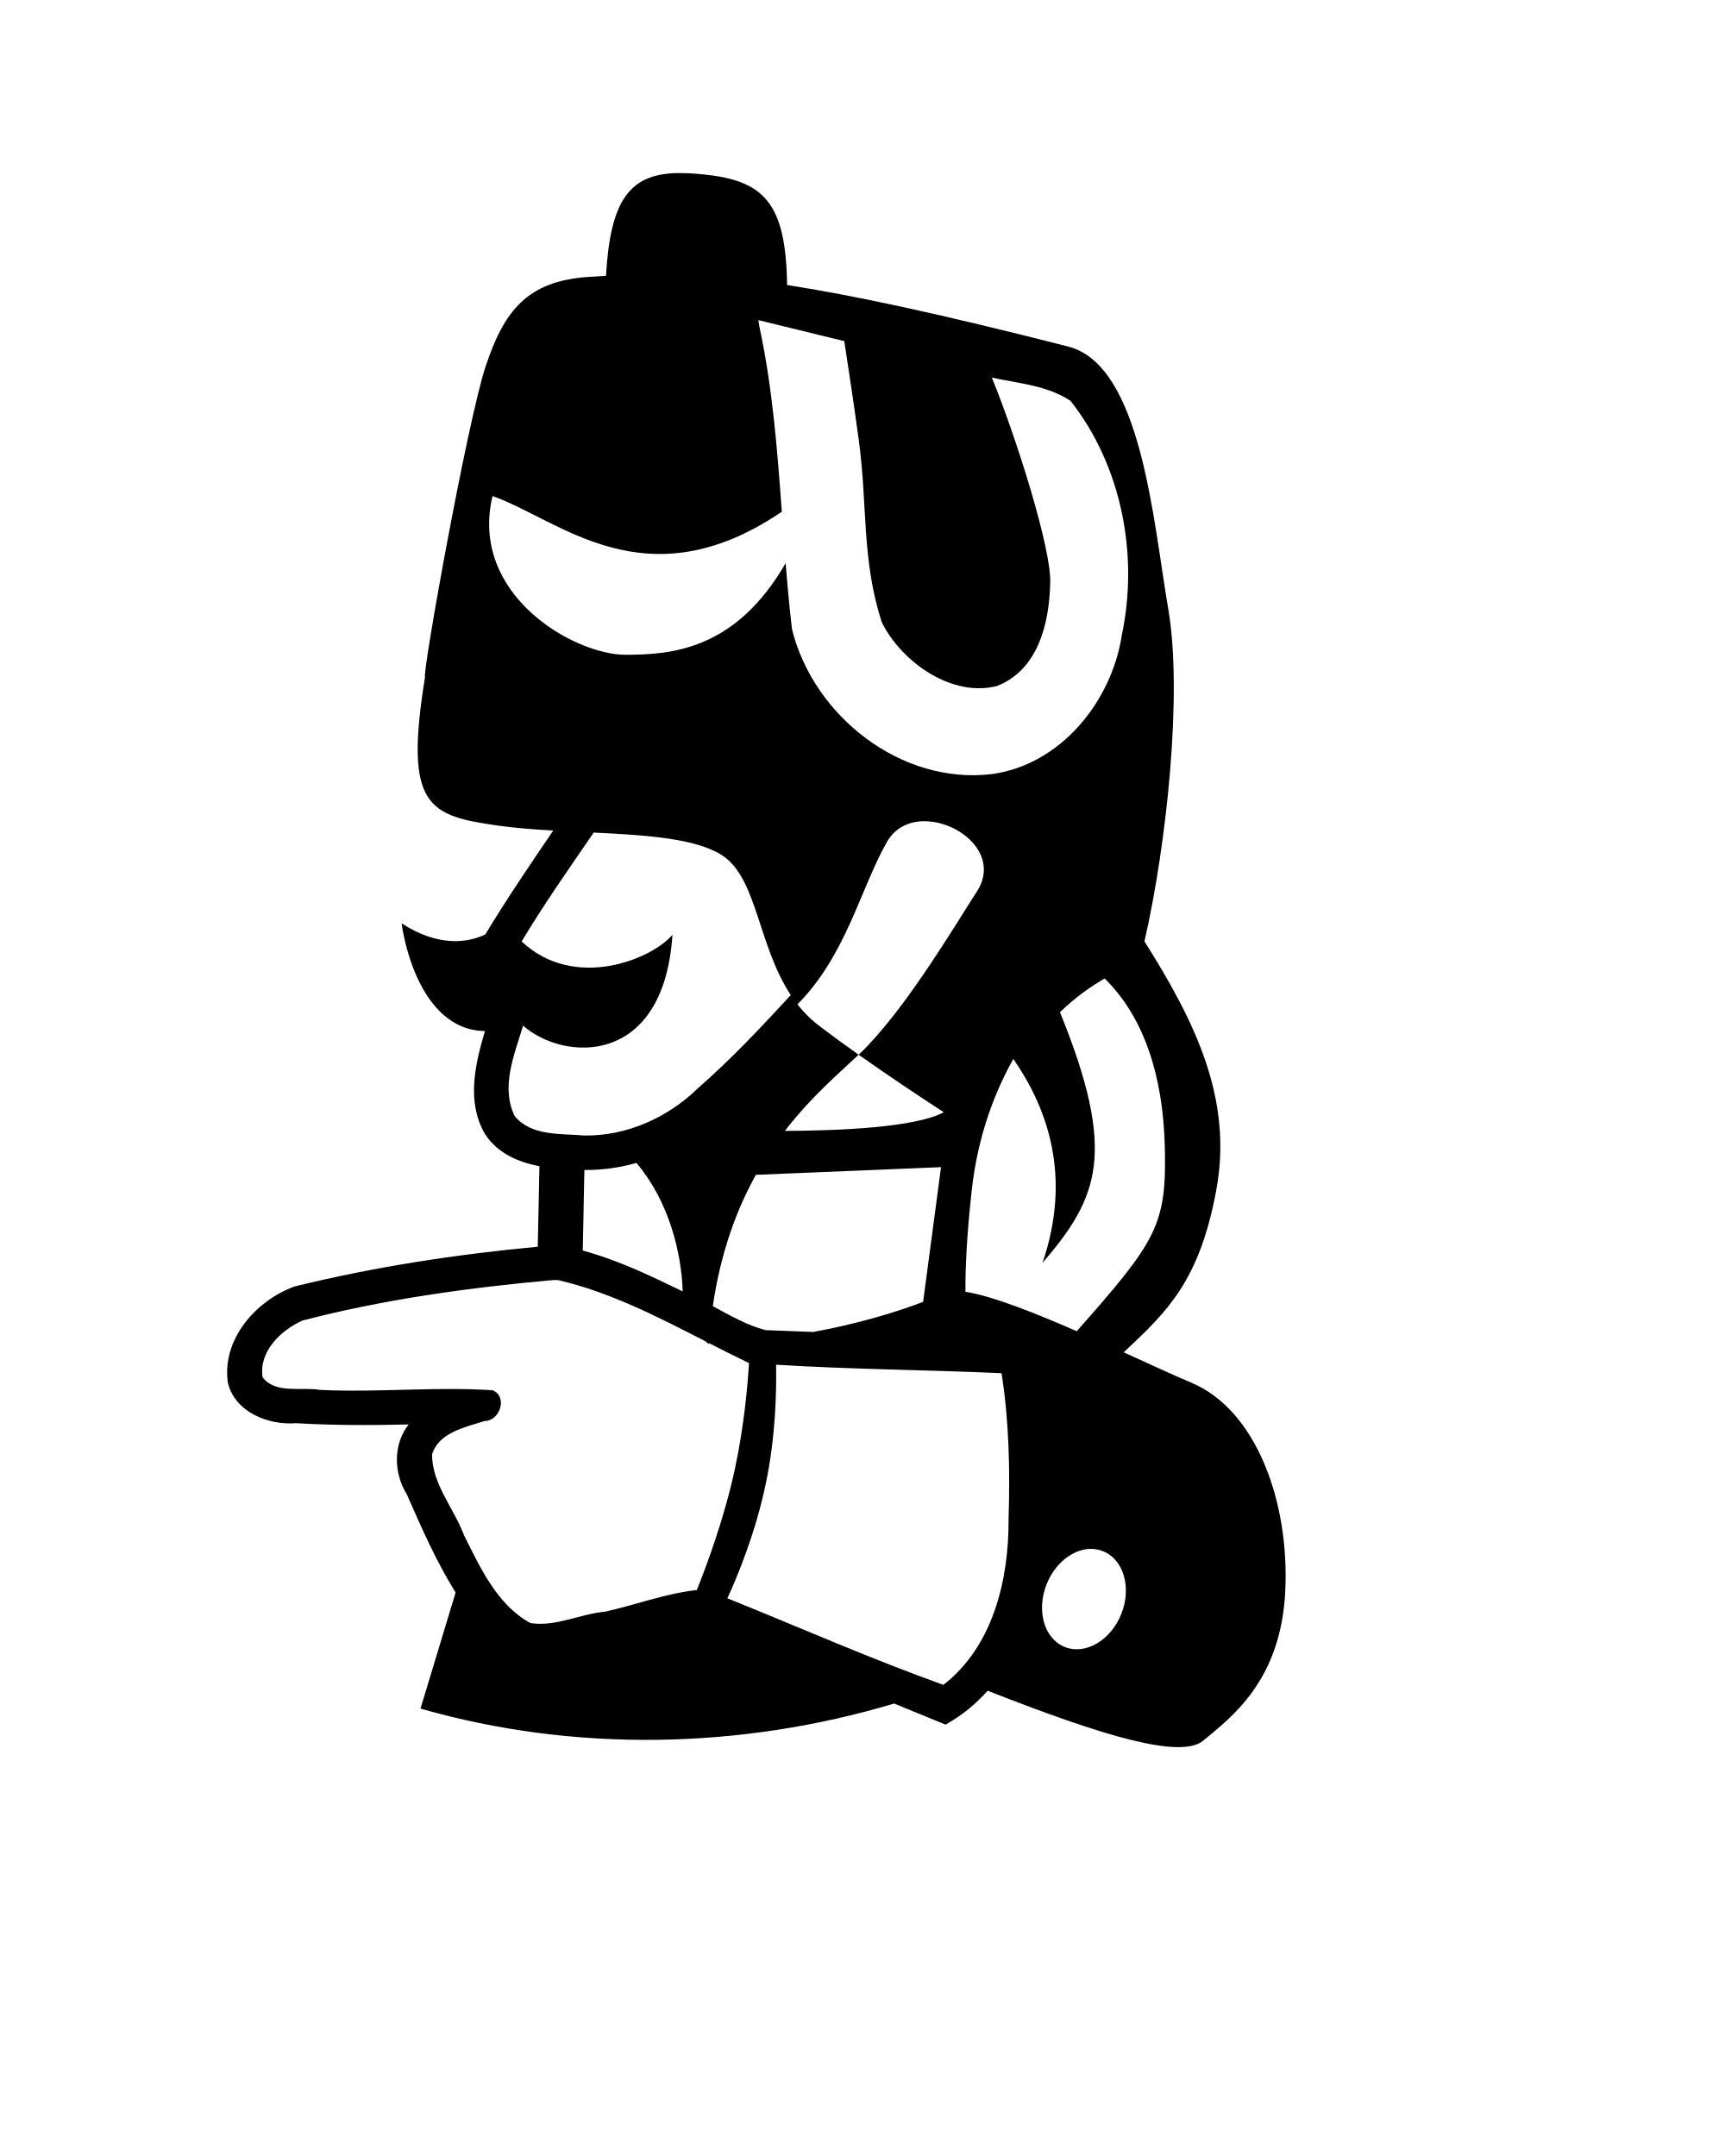
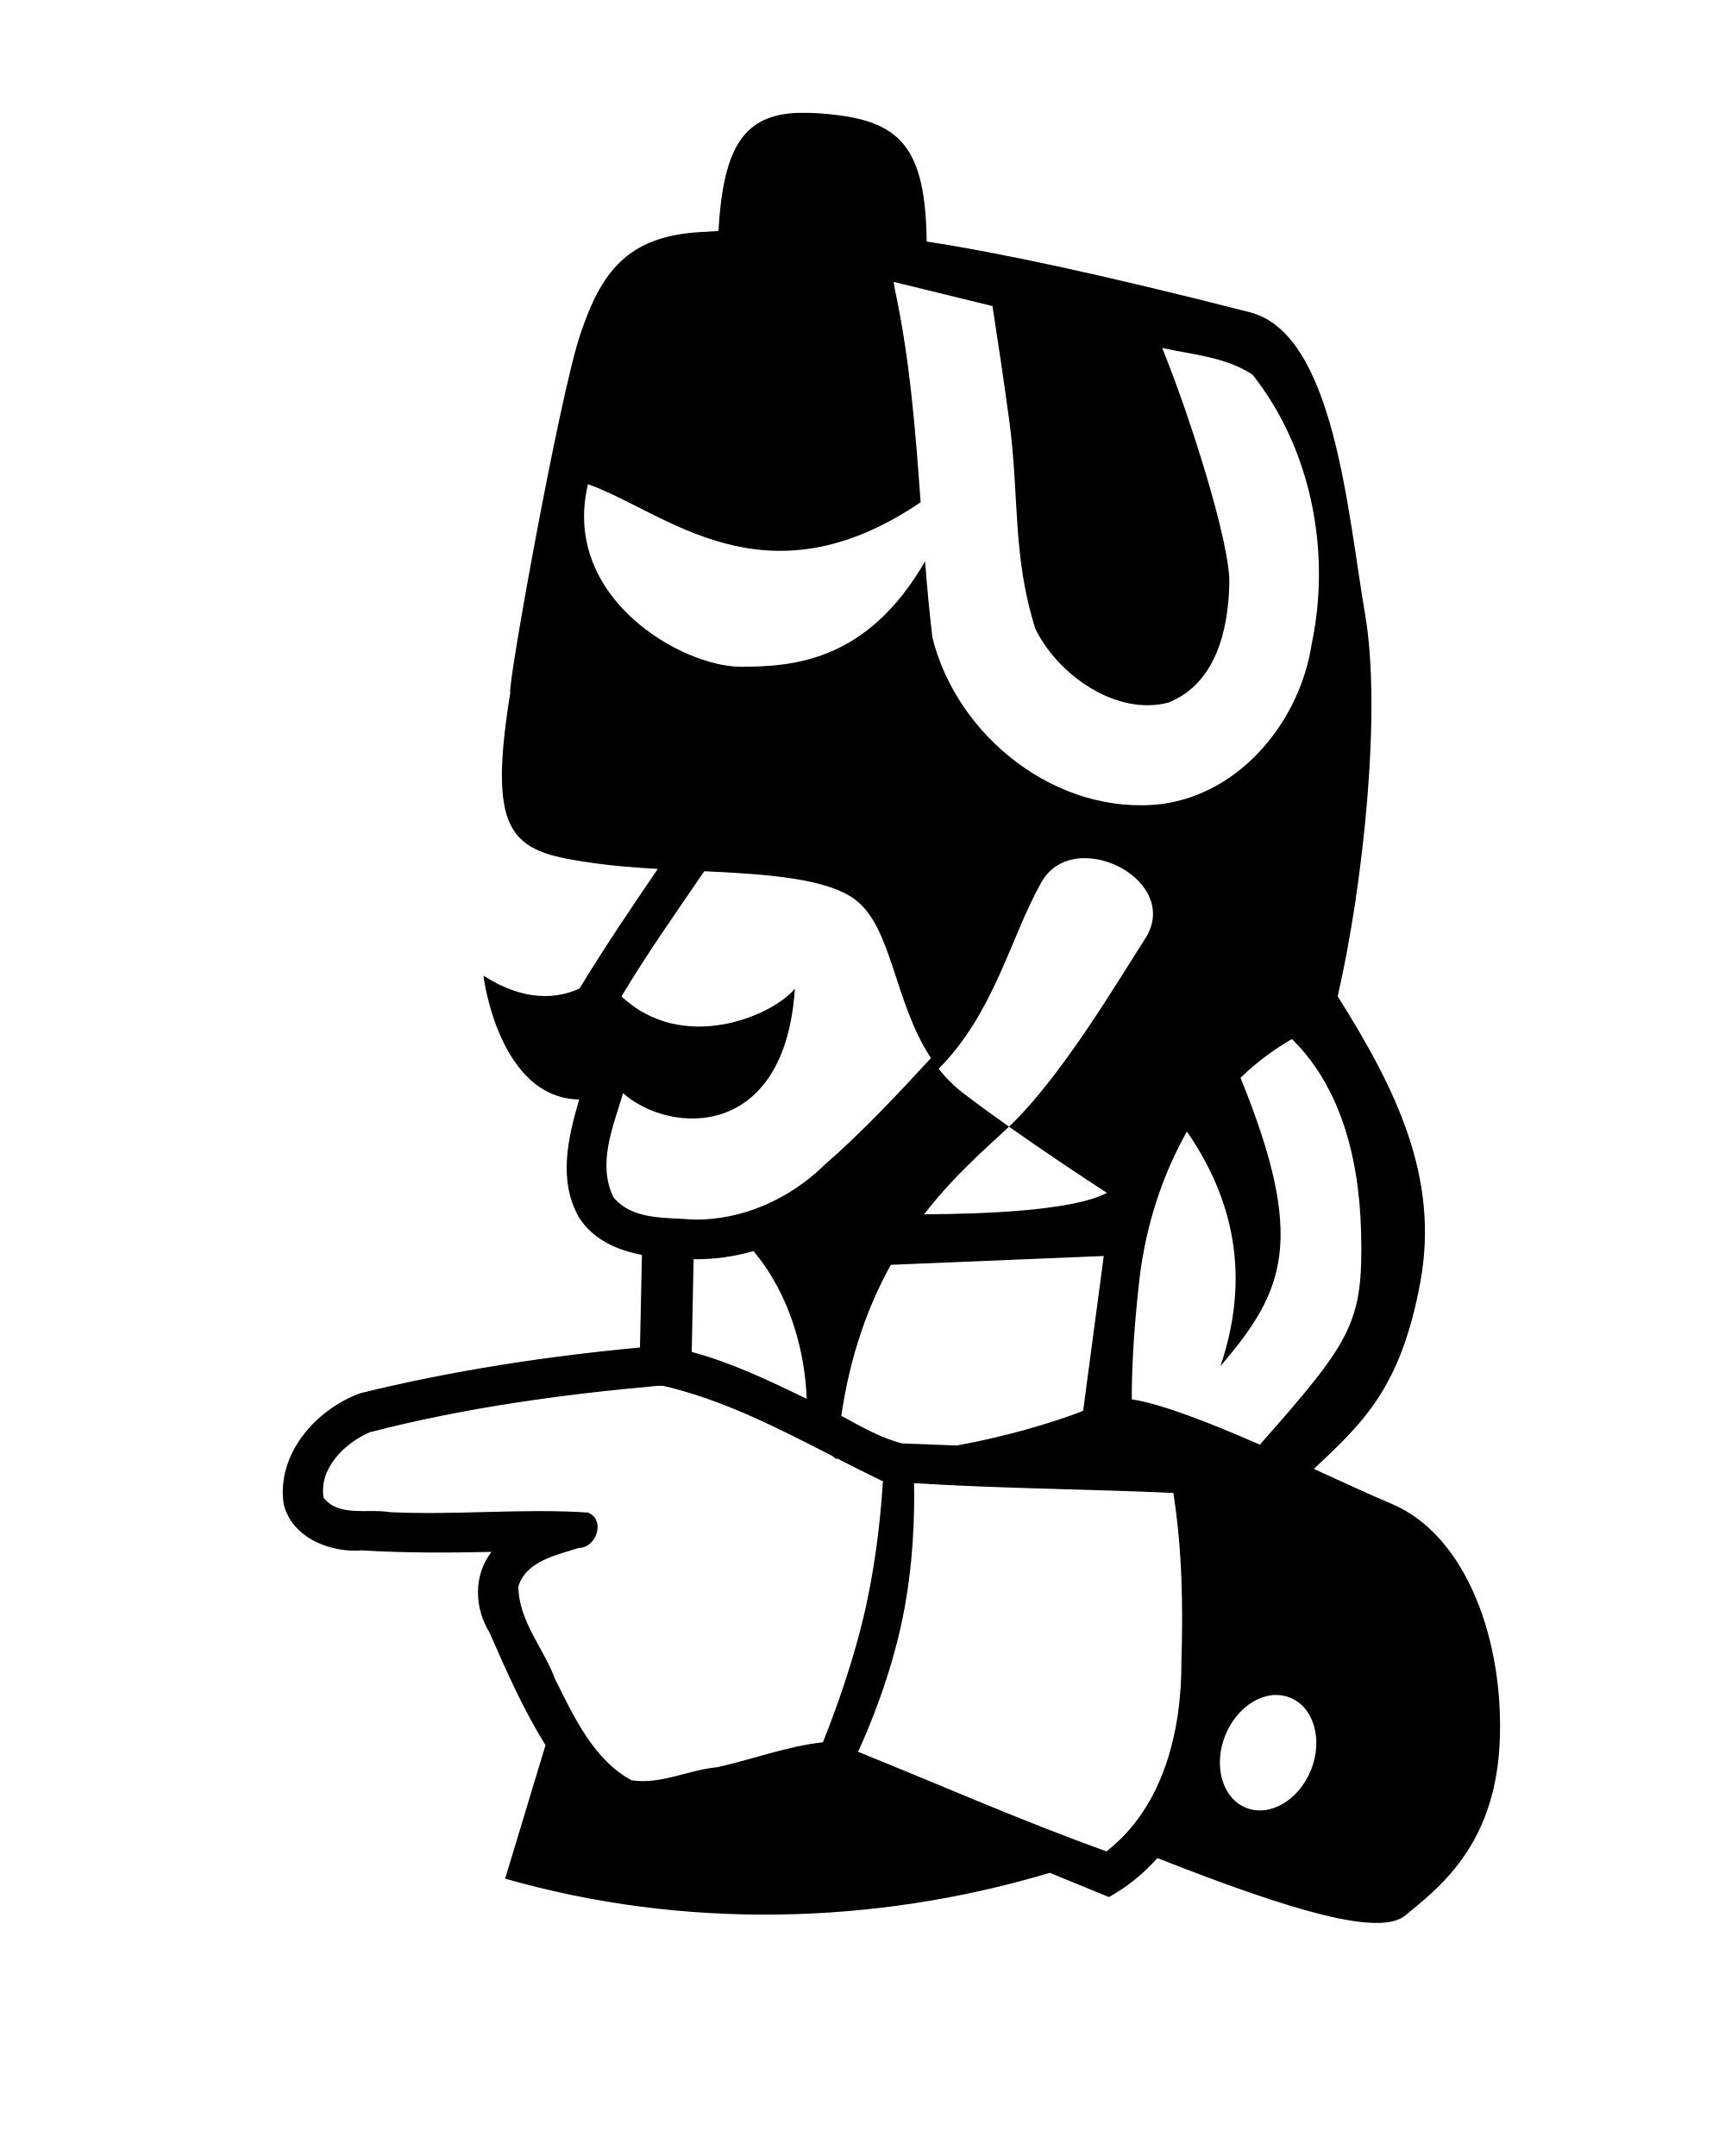
<svg xmlns="http://www.w3.org/2000/svg" viewBox="0 0 800 1000">
-   <g fill="currentColor">
-     <path style="opacity:1;fill:#000000;fill-opacity:1;fill-rule:evenodd;stroke:none;stroke-width:1px;stroke-linecap:butt;stroke-linejoin:miter;stroke-opacity:1" d="M 312.987,80.291 C 292.228,81.201 283.03,92.57 281.049,127.947 C 278.652,128.075 276.222,128.246 273.768,128.385 C 244.237,130.056 233.678,144.56 225.237,169.885 C 216.796,195.209 195.705,312.665 197.112,314.072 C 187.264,374.569 198.786,378.418 231.581,383.01 C 239.311,384.092 247.81,384.738 256.581,385.228 C 245.767,401.107 234.973,417.012 225.049,433.447 C 225.048,433.447 225.025,433.447 225.018,433.447 C 216.501,437.477 202.98,439.098 186.299,428.291 C 186.299,429.511 192.796,477.757 224.893,478.228 C 220.232,493.976 216.312,511.187 224.924,526.01 C 230.728,534.863 240.116,538.974 250.174,540.916 L 249.393,578.26 C 211.483,581.811 173.642,587.596 136.706,596.666 C 118.691,603.152 102.699,621.293 105.706,641.447 C 109.007,654.984 124.41,661.128 137.268,660.103 C 154.664,661.14 172.102,661.085 189.518,660.697 C 182.238,669.951 182.553,683.289 188.643,693.072 C 195.456,708.538 202.326,724.311 211.299,738.635 C 205.878,756.587 200.444,774.527 195.018,792.478 C 266.364,812.948 343.641,811.402 414.674,790.135 C 422.623,793.387 430.573,796.655 438.518,799.916 C 446.034,795.747 452.531,790.392 458.049,784.197 C 512.655,805.661 547.69,815.95 558.081,807.291 C 570.743,796.739 593.939,779.857 596.049,738.353 C 598.16,696.85 582.704,653.953 552.456,641.291 C 544.329,637.889 533.264,632.763 521.143,627.228 C 541.403,608.253 556.286,594.17 564.081,551.947 C 571.881,509.694 554.241,473.902 530.768,436.635 C 541.176,391.147 548.488,321.207 541.799,282.416 C 534.765,241.616 529.44,169.435 495.362,160.728 C 435.689,145.482 395.219,136.866 365.018,132.197 C 364.545,93.576 353.914,83.636 325.893,80.853 C 322.065,80.473 318.541,80.264 315.268,80.291 C 315.006,80.293 314.746,80.286 314.487,80.291 C 314.316,80.294 314.156,80.286 313.987,80.291 C 313.903,80.293 313.82,80.288 313.737,80.291 C 313.654,80.294 313.57,80.288 313.487,80.291 C 313.404,80.294 313.319,80.288 313.237,80.291 C 313.155,80.294 313.068,80.287 312.987,80.291 z M 351.706,148.478 C 364.984,151.752 378.259,155.004 391.549,158.228 C 393.428,170.34 396.036,187.64 398.299,204.291 C 402.407,234.505 399.507,259.227 408.893,288.51 C 417.989,307.033 441.54,323.705 462.518,318.135 C 481.456,310.565 486.606,289.255 487.049,270.447 C 487.775,255.065 471.439,203.192 459.987,175.135 C 472.476,177.873 485.572,178.718 496.456,185.916 C 520.17,215.969 528.141,257.295 520.268,294.572 C 515.561,325.37 491.928,354.695 459.987,359.041 C 417.833,364.1 377.225,332.045 367.299,291.822 C 366.097,281.64 365.176,271.429 364.362,261.197 C 341.247,301.193 311.916,303.697 290.081,303.697 C 266.205,303.697 217.481,275.834 228.424,230.072 C 259.683,241.105 299.412,280.17 362.581,237.353 C 360.492,208.533 358.265,179.739 352.174,151.447 C 352.018,150.458 351.862,149.468 351.706,148.478 z M 427.549,380.916 C 427.653,380.911 427.758,380.92 427.862,380.916 C 427.968,380.912 428.069,380.918 428.174,380.916 C 444.826,380.521 463.997,396.52 453.081,413.447 C 442.709,429.529 422.259,464.181 402.362,485.072 C 401.118,486.379 399.722,487.757 398.206,489.197 C 412.686,499.442 427.467,509.238 437.706,515.885 C 424.516,522.957 389.23,524.442 363.987,524.541 C 376.403,508.439 389.393,497.567 398.206,489.197 C 391.954,484.774 385.76,480.26 380.018,475.885 C 379.068,475.161 378.152,474.433 377.268,473.666 C 377.244,473.643 377.199,473.596 377.174,473.572 C 377.164,473.567 377.123,473.546 377.112,473.541 C 377.106,473.535 377.086,473.515 377.081,473.51 C 377.074,473.503 377.054,473.483 377.049,473.478 C 377.05,473.476 377.049,473.451 377.049,473.447 C 377.045,473.443 377.025,473.422 377.018,473.416 C 376.988,473.392 376.923,473.346 376.893,473.322 C 376.872,473.304 376.852,473.278 376.831,473.26 C 376.718,473.16 376.599,473.079 376.487,472.978 C 376.42,472.918 376.366,472.852 376.299,472.791 C 376.297,472.788 376.275,472.766 376.268,472.76 C 376.248,472.739 376.226,472.718 376.206,472.697 C 376.2,472.692 376.18,472.671 376.174,472.666 C 376.171,472.666 376.146,472.666 376.143,472.666 C 376.138,472.66 376.117,472.64 376.112,472.635 C 376.07,472.596 376.029,472.549 375.987,472.51 C 375.965,472.489 375.946,472.468 375.924,472.447 C 375.89,472.416 375.865,472.385 375.831,472.353 C 375.825,472.348 375.805,472.328 375.799,472.322 C 375.796,472.322 375.771,472.322 375.768,472.322 C 375.763,472.317 375.743,472.297 375.737,472.291 C 375.73,472.284 375.71,472.264 375.706,472.26 C 375.706,472.257 375.705,472.232 375.706,472.228 C 375.701,472.224 375.681,472.204 375.674,472.197 C 375.669,472.192 375.649,472.171 375.643,472.166 C 375.632,472.161 375.592,472.14 375.581,472.135 C 375.575,472.129 375.555,472.109 375.549,472.103 C 375.544,472.098 375.524,472.078 375.518,472.072 C 375.518,472.069 375.518,472.044 375.518,472.041 C 375.513,472.036 375.493,472.015 375.487,472.01 C 375.465,471.994 375.415,471.963 375.393,471.947 C 375.387,471.942 375.367,471.921 375.362,471.916 C 375.351,471.905 375.342,471.895 375.331,471.885 C 375.325,471.879 375.306,471.859 375.299,471.853 C 375.289,471.848 375.248,471.827 375.237,471.822 C 375.231,471.817 375.211,471.796 375.206,471.791 C 375.199,471.785 375.18,471.765 375.174,471.76 C 375.171,471.756 375.147,471.732 375.143,471.728 C 375.117,471.697 375.075,471.635 375.049,471.603 C 375.046,471.6 375.022,471.576 375.018,471.572 C 375.011,471.572 374.989,471.572 374.987,471.572 C 374.984,471.569 374.958,471.544 374.956,471.541 C 374.95,471.536 374.93,471.515 374.924,471.51 C 374.919,471.499 374.898,471.458 374.893,471.447 C 374.89,471.444 374.865,471.419 374.862,471.416 C 374.858,471.416 374.834,471.416 374.831,471.416 C 374.825,471.41 374.805,471.39 374.799,471.385 C 374.793,471.378 374.772,471.358 374.768,471.353 C 374.763,471.342 374.742,471.302 374.737,471.291 C 374.733,471.287 374.712,471.266 374.706,471.26 C 374.684,471.239 374.664,471.218 374.643,471.197 C 374.611,471.165 374.582,471.136 374.549,471.103 C 374.543,471.097 374.522,471.076 374.518,471.072 C 374.515,471.072 374.49,471.072 374.487,471.072 C 374.483,471.068 374.462,471.047 374.456,471.041 C 374.449,471.034 374.429,471.014 374.424,471.01 C 374.425,471.007 374.424,470.982 374.424,470.978 C 374.42,470.974 374.4,470.954 374.393,470.947 C 374.387,470.941 374.366,470.92 374.362,470.916 C 374.351,470.911 374.31,470.89 374.299,470.885 C 374.295,470.88 374.274,470.86 374.268,470.853 C 374.262,470.848 374.243,470.828 374.237,470.822 C 374.237,470.819 374.237,470.794 374.237,470.791 C 374.231,470.785 374.212,470.765 374.206,470.76 C 374.195,470.754 374.154,470.734 374.143,470.728 C 374.138,470.723 374.117,470.703 374.112,470.697 C 374.109,470.694 374.084,470.669 374.081,470.666 C 374.081,470.663 374.081,470.638 374.081,470.635 C 373.904,470.455 373.723,470.285 373.549,470.103 C 373.514,470.067 373.491,470.046 373.456,470.01 C 373.435,469.988 373.414,469.969 373.393,469.947 C 373.364,469.916 373.328,469.884 373.299,469.853 C 373.269,469.821 373.236,469.792 373.206,469.76 C 373.185,469.737 373.164,469.719 373.143,469.697 C 373.119,469.668 373.073,469.602 373.049,469.572 C 373.039,469.562 372.997,469.52 372.987,469.51 C 372.947,469.466 372.902,469.428 372.862,469.385 C 372.857,469.379 372.836,469.358 372.831,469.353 C 372.721,469.234 372.627,469.129 372.518,469.01 C 372.478,468.965 372.434,468.93 372.393,468.885 C 372.388,468.874 372.367,468.833 372.362,468.822 C 372.322,468.777 372.277,468.742 372.237,468.697 C 372.159,468.61 372.096,468.535 372.018,468.447 C 371.998,468.424 371.976,468.407 371.956,468.385 C 371.932,468.355 371.885,468.289 371.862,468.26 C 371.842,468.237 371.819,468.22 371.799,468.197 C 371.708,468.092 371.64,467.99 371.549,467.885 C 371.543,467.878 371.521,467.857 371.518,467.853 C 371.491,467.827 371.451,467.786 371.424,467.76 C 371.421,467.756 371.4,467.735 371.393,467.728 C 371.388,467.718 371.367,467.677 371.362,467.666 C 371.323,467.62 371.276,467.587 371.237,467.541 C 371.231,467.535 371.211,467.515 371.206,467.51 C 371.206,467.507 371.206,467.482 371.206,467.478 C 371.183,467.454 371.135,467.409 371.112,467.385 C 371.106,467.379 371.086,467.359 371.081,467.353 C 371.075,467.342 371.055,467.302 371.049,467.291 C 371.027,467.267 370.978,467.221 370.956,467.197 C 370.953,467.194 370.928,467.169 370.924,467.166 C 370.919,467.155 370.899,467.114 370.893,467.103 C 370.882,467.093 370.841,467.052 370.831,467.041 C 370.807,467.01 370.761,466.947 370.737,466.916 C 370.684,466.851 370.633,466.793 370.581,466.728 C 370.575,466.723 370.555,466.702 370.549,466.697 C 370.458,466.585 370.359,466.466 370.268,466.353 C 370.268,466.347 370.268,466.326 370.268,466.322 C 370.231,466.275 370.18,466.244 370.143,466.197 C 370.053,466.083 369.952,465.968 369.862,465.853 C 369.862,465.847 369.862,465.826 369.862,465.822 C 392.461,442.98 398.816,412.659 411.299,390.572 C 414.922,384.163 421.015,381.236 427.549,380.916 z M 275.331,386.166 C 300.585,387.369 324.955,388.992 336.393,397.791 C 351.186,409.17 351.916,439.054 366.737,461.541 C 352.934,476.52 338.989,491.365 323.674,504.76 C 309.73,518.338 290.638,527.012 270.893,526.666 C 259.941,525.709 246.363,527.049 238.674,517.635 C 232.129,504.013 238.54,489.297 242.581,475.697 C 261.377,492.33 307.816,495.027 311.862,433.572 C 302.348,444.855 266.502,459.759 241.924,436.666 C 252.175,419.541 263.864,402.919 275.331,386.166 z M 512.299,453.853 C 530.6,471.765 539.422,499.12 540.206,532.041 C 541.068,568.242 536.538,575.401 499.362,617.447 C 479.671,608.83 460.118,601.098 447.737,599.166 C 447.673,588.393 448.324,573.099 450.674,551.947 C 453.612,525.506 462.104,505.086 469.956,491.166 C 486.042,514.418 497.06,545.794 483.487,585.76 C 509.506,555.404 518.145,534.887 491.581,469.478 C 498.96,462.293 506.458,457.216 512.299,453.853 z M 295.174,539.385 C 310.329,557.358 316.052,581.095 316.612,598.978 C 301.648,591.681 286.365,584.389 270.268,580.041 L 271.018,542.666 C 279.242,542.749 287.357,541.617 295.174,539.385 z M 436.424,541.353 L 428.112,603.822 C 415.876,608.614 396.462,614.319 377.112,617.791 C 369.778,617.507 362.439,617.223 355.112,616.947 C 346.375,614.729 338.547,610.107 330.581,605.822 C 334.239,580.78 341.672,560.921 350.549,544.916 L 436.424,541.353 z M 256.737,593.697 L 258.768,593.728 C 282.87,599.314 304.931,610.727 326.956,622.01 C 327.855,622.713 328.472,623.196 328.737,623.385 C 328.737,623.382 328.737,623.357 328.737,623.353 C 328.746,623.222 328.759,623.078 328.768,622.947 C 334.837,626.053 340.905,629.133 347.018,632.072 C 347.13,632.081 347.25,632.095 347.362,632.103 C 346.686,643.442 344.987,661.953 340.768,681.572 C 335.945,704.001 327.809,725.906 323.174,737.478 C 308.806,739.061 294.804,744.373 280.581,747.541 C 269.031,748.562 257.838,754.625 246.018,752.822 C 230.721,744.555 222.785,727.265 215.206,712.103 C 210.527,699.495 200.434,688.559 200.362,674.603 C 203.529,664.338 215.777,662 224.706,659.103 C 231.788,659.134 235.69,647.79 228.424,644.822 C 201.858,643.09 175.094,645.956 148.456,644.666 C 139.688,643.152 127.972,646.727 121.799,638.853 C 119.857,627.037 130.274,616.826 140.424,612.447 C 178.441,602.583 217.614,597.209 256.737,593.697 z M 412.206,619.135 C 413.392,619.178 414.581,619.217 415.768,619.26 C 414.578,619.217 413.396,619.178 412.206,619.135 z M 449.331,620.353 C 449.456,620.357 449.58,620.381 449.706,620.385 C 449.581,620.381 449.456,620.388 449.331,620.385 C 449.329,620.375 449.333,620.363 449.331,620.353 z M 328.799,623.447 C 328.799,623.451 328.799,623.472 328.799,623.478 C 328.802,623.478 328.827,623.479 328.831,623.478 C 328.831,623.475 328.831,623.45 328.831,623.447 C 328.829,623.447 328.806,623.447 328.799,623.447 z M 359.924,632.978 C 394.693,635.165 429.662,635.34 464.487,636.916 C 467.999,659.273 468.459,682.12 467.737,704.76 C 467.891,732.753 460.546,763.594 437.518,781.478 C 403.853,769.423 370.728,754.771 337.331,741.322 C 342.07,731.027 350.384,711.03 355.206,687.885 C 359.7,666.31 360.168,645.33 359.924,632.978 z M 505.081,718.416 C 505.143,718.412 505.206,718.419 505.268,718.416 C 505.362,718.411 505.455,718.419 505.549,718.416 C 507.594,718.354 509.608,718.704 511.549,719.478 C 521.107,723.291 524.91,736.341 520.018,748.603 C 515.127,760.866 503.388,767.728 493.831,763.916 C 484.273,760.103 480.502,747.054 485.393,734.791 C 489.215,725.209 497.208,718.887 505.081,718.416 z M 211.737,739.322 C 211.806,739.432 211.886,739.556 211.956,739.666 C 211.886,739.557 211.806,739.432 211.737,739.322 z M 479.956,740.291 C 479.91,740.48 479.846,740.664 479.799,740.853 C 479.846,740.662 479.91,740.482 479.956,740.291 z M 212.924,741.166 C 213.034,741.334 213.158,741.498 213.268,741.666 C 213.161,741.502 213.031,741.33 212.924,741.166 z M 479.674,741.416 C 479.627,741.605 479.566,741.79 479.518,741.978 C 479.567,741.788 479.627,741.607 479.674,741.416 z M 214.768,743.947 C 214.882,744.113 214.998,744.251 215.112,744.416 C 214.999,744.252 214.881,744.112 214.768,743.947 z M 219.206,750.041 C 219.319,750.189 219.404,750.331 219.518,750.478 C 219.407,750.335 219.316,750.185 219.206,750.041 z M 323.487,752.947 C 322.832,753.125 322.173,753.301 321.518,753.478 C 320.863,753.656 320.205,753.833 319.549,754.01 C 320.205,753.833 320.863,753.656 321.518,753.478 C 322.173,753.301 322.832,753.125 323.487,752.947 z M 221.643,753.135 C 221.82,753.351 221.996,753.576 222.174,753.791 C 221.998,753.578 221.818,753.349 221.643,753.135 z M 223.518,755.385 C 223.589,755.467 223.666,755.553 223.737,755.635 C 223.665,755.552 223.59,755.468 223.518,755.385 z M 313.674,755.572 C 313.019,755.745 312.362,755.932 311.706,756.103 C 312.362,755.932 313.019,755.745 313.674,755.572 z M 224.049,756.01 C 224.206,756.189 224.361,756.362 224.518,756.541 C 224.364,756.366 224.203,756.186 224.049,756.01 z M 308.737,756.853 C 308.081,757.023 307.425,757.216 306.768,757.385 C 307.425,757.216 308.081,757.023 308.737,756.853 z M 299.862,759.135 C 299.204,759.299 298.551,759.441 297.893,759.603 C 298.551,759.441 299.204,759.299 299.862,759.135 z M 473.612,759.385 C 473.56,759.506 473.509,759.608 473.456,759.728 C 473.504,759.618 473.564,759.495 473.612,759.385 z M 229.174,761.291 C 229.245,761.351 229.322,761.388 229.393,761.447 C 229.322,761.388 229.245,761.351 229.174,761.291 z M 229.924,761.885 C 229.961,761.914 230.013,761.95 230.049,761.978 C 230.007,761.945 229.967,761.919 229.924,761.885 z M 230.362,762.228 C 230.399,762.257 230.45,762.294 230.487,762.322 C 230.444,762.289 230.405,762.262 230.362,762.228 z M 231.831,763.322 C 231.907,763.375 231.973,763.426 232.049,763.478 C 232.12,763.527 232.197,763.587 232.268,763.635 C 232.191,763.583 232.126,763.531 232.049,763.478 C 231.973,763.426 231.907,763.375 231.831,763.322 z M 232.299,763.635 C 232.376,763.687 232.441,763.739 232.518,763.791 C 232.563,763.821 232.598,763.855 232.643,763.885 C 232.604,763.859 232.557,763.817 232.518,763.791 C 232.447,763.744 232.37,763.683 232.299,763.635 z M 279.893,763.853 C 278.964,764.063 278.042,764.304 277.112,764.51 C 278.033,764.306 278.973,764.061 279.893,763.853 z M 234.174,764.822 C 234.248,764.866 234.319,764.935 234.393,764.978 C 234.313,764.932 234.255,764.869 234.174,764.822 z M 275.143,764.947 C 274.481,765.092 273.805,765.21 273.143,765.353 C 273.806,765.21 274.481,765.092 275.143,764.947 z M 235.643,765.635 C 235.76,765.696 235.87,765.793 235.987,765.853 C 235.863,765.79 235.767,765.7 235.643,765.635 z M 270.174,766.01 C 269.512,766.15 268.838,766.277 268.174,766.416 C 268.838,766.277 269.512,766.15 270.174,766.01 z M 236.643,766.166 C 236.76,766.223 236.869,766.266 236.987,766.322 C 236.869,766.266 236.76,766.223 236.643,766.166 z M 237.768,766.697 C 237.853,766.735 237.933,766.754 238.018,766.791 C 237.933,766.754 237.853,766.735 237.768,766.697 z M 238.268,766.916 C 238.354,766.952 238.433,766.974 238.518,767.01 C 238.433,766.974 238.354,766.952 238.268,766.916 z M 265.206,767.041 C 264.542,767.177 263.87,767.313 263.206,767.447 C 263.87,767.313 264.542,767.177 265.206,767.041 z M 239.424,767.385 C 239.511,767.418 239.619,767.446 239.706,767.478 C 239.619,767.446 239.511,767.418 239.424,767.385 z M 240.737,767.853 C 240.817,767.881 240.907,767.92 240.987,767.947 C 240.899,767.918 240.825,767.883 240.737,767.853 z M 260.206,768.041 C 260.134,768.066 260.059,768.11 259.987,768.135 C 260.067,768.107 260.126,768.069 260.206,768.041 z M 242.456,768.385 C 242.545,768.41 242.648,768.454 242.737,768.478 C 242.648,768.454 242.545,768.41 242.456,768.385 z M 243.674,768.697 C 243.89,768.749 244.114,768.806 244.331,768.853 C 244.105,768.804 243.899,768.752 243.674,768.697 z M 257.643,768.791 C 257.372,768.858 257.103,768.92 256.831,768.978 C 257.103,768.92 257.372,768.858 257.643,768.791 z M 245.299,769.072 C 245.39,769.089 245.49,769.087 245.581,769.103 C 245.49,769.087 245.39,769.089 245.299,769.072 z M 256.018,769.135 C 256.064,769.126 256.098,769.143 256.143,769.135 C 256.061,769.15 255.975,769.151 255.893,769.166 C 255.939,769.158 255.973,769.143 256.018,769.135 z M 245.831,769.166 C 245.922,769.181 246.021,769.182 246.112,769.197 C 246.021,769.182 245.922,769.181 245.831,769.166 z M 255.456,769.228 C 255.501,769.221 255.566,769.236 255.612,769.228 C 255.521,769.244 255.422,769.245 255.331,769.26 C 255.376,769.253 255.41,769.236 255.456,769.228 z M 246.674,769.291 C 246.766,769.304 246.833,769.31 246.924,769.322 C 246.842,769.311 246.757,769.303 246.674,769.291 z M 255.049,769.291 C 255.086,769.286 255.138,769.296 255.174,769.291 C 255.083,769.305 255.016,769.309 254.924,769.322 C 254.97,769.316 255.004,769.298 255.049,769.291 z M 254.362,769.385 C 254.408,769.379 254.472,769.39 254.518,769.385 C 254.427,769.396 254.329,769.405 254.237,769.416 C 254.145,769.426 254.047,769.438 253.956,769.447 C 254.047,769.438 254.145,769.426 254.237,769.416 C 254.283,769.411 254.316,769.39 254.362,769.385 z M 248.737,769.51 C 248.829,769.517 248.895,769.535 248.987,769.541 C 248.904,769.535 248.82,769.516 248.737,769.51 z M 249.268,769.541 C 249.36,769.546 249.458,769.568 249.549,769.572 C 249.458,769.568 249.36,769.546 249.268,769.541 z M 252.581,769.541 C 252.627,769.538 252.66,769.544 252.706,769.541 C 252.623,769.546 252.538,769.568 252.456,769.572 C 252.502,769.57 252.535,769.543 252.581,769.541 z M 249.956,769.572 C 250.048,769.575 250.145,769.601 250.237,769.603 C 250.145,769.601 250.048,769.575 249.956,769.572 z M 251.768,769.572 C 251.814,769.571 251.847,769.574 251.893,769.572 C 251.801,769.575 251.704,769.601 251.612,769.603 C 251.658,769.602 251.722,769.573 251.768,769.572 z M 467.206,771.76 C 467.137,771.873 467.088,771.991 467.018,772.103 C 467.086,771.994 467.139,771.869 467.206,771.76 z M 461.174,780.447 C 461.056,780.597 460.95,780.767 460.831,780.916 C 460.951,780.766 461.055,780.598 461.174,780.447 z M 460.299,781.572 C 460.188,781.709 460.068,781.842 459.956,781.978 C 460.071,781.839 460.185,781.712 460.299,781.572 z " id="path2436" />
+   <g transform="translate(10, -40) scale(1.15)" fill="currentColor">
+     <path d="M 312.987,80.291 C 292.228,81.201 283.03,92.57 281.049,127.947 C 278.652,128.075 276.222,128.246 273.768,128.385 C 244.237,130.056 233.678,144.56 225.237,169.885 C 216.796,195.209 195.705,312.665 197.112,314.072 C 187.264,374.569 198.786,378.418 231.581,383.01 C 239.311,384.092 247.81,384.738 256.581,385.228 C 245.767,401.107 234.973,417.012 225.049,433.447 C 225.048,433.447 225.025,433.447 225.018,433.447 C 216.501,437.477 202.98,439.098 186.299,428.291 C 186.299,429.511 192.796,477.757 224.893,478.228 C 220.232,493.976 216.312,511.187 224.924,526.01 C 230.728,534.863 240.116,538.974 250.174,540.916 L 249.393,578.26 C 211.483,581.811 173.642,587.596 136.706,596.666 C 118.691,603.152 102.699,621.293 105.706,641.447 C 109.007,654.984 124.41,661.128 137.268,660.103 C 154.664,661.14 172.102,661.085 189.518,660.697 C 182.238,669.951 182.553,683.289 188.643,693.072 C 195.456,708.538 202.326,724.311 211.299,738.635 C 205.878,756.587 200.444,774.527 195.018,792.478 C 266.364,812.948 343.641,811.402 414.674,790.135 C 422.623,793.387 430.573,796.655 438.518,799.916 C 446.034,795.747 452.531,790.392 458.049,784.197 C 512.655,805.661 547.69,815.95 558.081,807.291 C 570.743,796.739 593.939,779.857 596.049,738.353 C 598.16,696.85 582.704,653.953 552.456,641.291 C 544.329,637.889 533.264,632.763 521.143,627.228 C 541.403,608.253 556.286,594.17 564.081,551.947 C 571.881,509.694 554.241,473.902 530.768,436.635 C 541.176,391.147 548.488,321.207 541.799,282.416 C 534.765,241.616 529.44,169.435 495.362,160.728 C 435.689,145.482 395.219,136.866 365.018,132.197 C 364.545,93.576 353.914,83.636 325.893,80.853 C 322.065,80.473 318.541,80.264 315.268,80.291 C 315.006,80.293 314.746,80.286 314.487,80.291 C 314.316,80.294 314.156,80.286 313.987,80.291 C 313.903,80.293 313.82,80.288 313.737,80.291 C 313.654,80.294 313.57,80.288 313.487,80.291 C 313.404,80.294 313.319,80.288 313.237,80.291 C 313.155,80.294 313.068,80.287 312.987,80.291 z M 351.706,148.478 C 364.984,151.752 378.259,155.004 391.549,158.228 C 393.428,170.34 396.036,187.64 398.299,204.291 C 402.407,234.505 399.507,259.227 408.893,288.51 C 417.989,307.033 441.54,323.705 462.518,318.135 C 481.456,310.565 486.606,289.255 487.049,270.447 C 487.775,255.065 471.439,203.192 459.987,175.135 C 472.476,177.873 485.572,178.718 496.456,185.916 C 520.17,215.969 528.141,257.295 520.268,294.572 C 515.561,325.37 491.928,354.695 459.987,359.041 C 417.833,364.1 377.225,332.045 367.299,291.822 C 366.097,281.64 365.176,271.429 364.362,261.197 C 341.247,301.193 311.916,303.697 290.081,303.697 C 266.205,303.697 217.481,275.834 228.424,230.072 C 259.683,241.105 299.412,280.17 362.581,237.353 C 360.492,208.533 358.265,179.739 352.174,151.447 C 352.018,150.458 351.862,149.468 351.706,148.478 z M 427.549,380.916 C 427.653,380.911 427.758,380.92 427.862,380.916 C 427.968,380.912 428.069,380.918 428.174,380.916 C 444.826,380.521 463.997,396.52 453.081,413.447 C 442.709,429.529 422.259,464.181 402.362,485.072 C 401.118,486.379 399.722,487.757 398.206,489.197 C 412.686,499.442 427.467,509.238 437.706,515.885 C 424.516,522.957 389.23,524.442 363.987,524.541 C 376.403,508.439 389.393,497.567 398.206,489.197 C 391.954,484.774 385.76,480.26 380.018,475.885 C 379.068,475.161 378.152,474.433 377.268,473.666 C 377.244,473.643 377.199,473.596 377.174,473.572 C 377.164,473.567 377.123,473.546 377.112,473.541 C 377.106,473.535 377.086,473.515 377.081,473.51 C 377.074,473.503 377.054,473.483 377.049,473.478 C 377.05,473.476 377.049,473.451 377.049,473.447 C 377.045,473.443 377.025,473.422 377.018,473.416 C 376.988,473.392 376.923,473.346 376.893,473.322 C 376.872,473.304 376.852,473.278 376.831,473.26 C 376.718,473.16 376.599,473.079 376.487,472.978 C 376.42,472.918 376.366,472.852 376.299,472.791 C 376.297,472.788 376.275,472.766 376.268,472.76 C 376.248,472.739 376.226,472.718 376.206,472.697 C 376.2,472.692 376.18,472.671 376.174,472.666 C 376.171,472.666 376.146,472.666 376.143,472.666 C 376.138,472.66 376.117,472.64 376.112,472.635 C 376.07,472.596 376.029,472.549 375.987,472.51 C 375.965,472.489 375.946,472.468 375.924,472.447 C 375.89,472.416 375.865,472.385 375.831,472.353 C 375.825,472.348 375.805,472.328 375.799,472.322 C 375.796,472.322 375.771,472.322 375.768,472.322 C 375.763,472.317 375.743,472.297 375.737,472.291 C 375.73,472.284 375.71,472.264 375.706,472.26 C 375.706,472.257 375.705,472.232 375.706,472.228 C 375.701,472.224 375.681,472.204 375.674,472.197 C 375.669,472.192 375.649,472.171 375.643,472.166 C 375.632,472.161 375.592,472.14 375.581,472.135 C 375.575,472.129 375.555,472.109 375.549,472.103 C 375.544,472.098 375.524,472.078 375.518,472.072 C 375.518,472.069 375.518,472.044 375.518,472.041 C 375.513,472.036 375.493,472.015 375.487,472.01 C 375.465,471.994 375.415,471.963 375.393,471.947 C 375.387,471.942 375.367,471.921 375.362,471.916 C 375.351,471.905 375.342,471.895 375.331,471.885 C 375.325,471.879 375.306,471.859 375.299,471.853 C 375.289,471.848 375.248,471.827 375.237,471.822 C 375.231,471.817 375.211,471.796 375.206,471.791 C 375.199,471.785 375.18,471.765 375.174,471.76 C 375.171,471.756 375.147,471.732 375.143,471.728 C 375.117,471.697 375.075,471.635 375.049,471.603 C 375.046,471.6 375.022,471.576 375.018,471.572 C 375.011,471.572 374.989,471.572 374.987,471.572 C 374.984,471.569 374.958,471.544 374.956,471.541 C 374.95,471.536 374.93,471.515 374.924,471.51 C 374.919,471.499 374.898,471.458 374.893,471.447 C 374.89,471.444 374.865,471.419 374.862,471.416 C 374.858,471.416 374.834,471.416 374.831,471.416 C 374.825,471.41 374.805,471.39 374.799,471.385 C 374.793,471.378 374.772,471.358 374.768,471.353 C 374.763,471.342 374.742,471.302 374.737,471.291 C 374.733,471.287 374.712,471.266 374.706,471.26 C 374.684,471.239 374.664,471.218 374.643,471.197 C 374.611,471.165 374.582,471.136 374.549,471.103 C 374.543,471.097 374.522,471.076 374.518,471.072 C 374.515,471.072 374.49,471.072 374.487,471.072 C 374.483,471.068 374.462,471.047 374.456,471.041 C 374.449,471.034 374.429,471.014 374.424,471.01 C 374.425,471.007 374.424,470.982 374.424,470.978 C 374.42,470.974 374.4,470.954 374.393,470.947 C 374.387,470.941 374.366,470.92 374.362,470.916 C 374.351,470.911 374.31,470.89 374.299,470.885 C 374.295,470.88 374.274,470.86 374.268,470.853 C 374.262,470.848 374.243,470.828 374.237,470.822 C 374.237,470.819 374.237,470.794 374.237,470.791 C 374.231,470.785 374.212,470.765 374.206,470.76 C 374.195,470.754 374.154,470.734 374.143,470.728 C 374.138,470.723 374.117,470.703 374.112,470.697 C 374.109,470.694 374.084,470.669 374.081,470.666 C 374.081,470.663 374.081,470.638 374.081,470.635 C 373.904,470.455 373.723,470.285 373.549,470.103 C 373.514,470.067 373.491,470.046 373.456,470.01 C 373.435,469.988 373.414,469.969 373.393,469.947 C 373.364,469.916 373.328,469.884 373.299,469.853 C 373.269,469.821 373.236,469.792 373.206,469.76 C 373.185,469.737 373.164,469.719 373.143,469.697 C 373.119,469.668 373.073,469.602 373.049,469.572 C 373.039,469.562 372.997,469.52 372.987,469.51 C 372.947,469.466 372.902,469.428 372.862,469.385 C 372.857,469.379 372.836,469.358 372.831,469.353 C 372.721,469.234 372.627,469.129 372.518,469.01 C 372.478,468.965 372.434,468.93 372.393,468.885 C 372.388,468.874 372.367,468.833 372.362,468.822 C 372.322,468.777 372.277,468.742 372.237,468.697 C 372.159,468.61 372.096,468.535 372.018,468.447 C 371.998,468.424 371.976,468.407 371.956,468.385 C 371.932,468.355 371.885,468.289 371.862,468.26 C 371.842,468.237 371.819,468.22 371.799,468.197 C 371.708,468.092 371.64,467.99 371.549,467.885 C 371.543,467.878 371.521,467.857 371.518,467.853 C 371.491,467.827 371.451,467.786 371.424,467.76 C 371.421,467.756 371.4,467.735 371.393,467.728 C 371.388,467.718 371.367,467.677 371.362,467.666 C 371.323,467.62 371.276,467.587 371.237,467.541 C 371.231,467.535 371.211,467.515 371.206,467.51 C 371.206,467.507 371.206,467.482 371.206,467.478 C 371.183,467.454 371.135,467.409 371.112,467.385 C 371.106,467.379 371.086,467.359 371.081,467.353 C 371.075,467.342 371.055,467.302 371.049,467.291 C 371.027,467.267 370.978,467.221 370.956,467.197 C 370.953,467.194 370.928,467.169 370.924,467.166 C 370.919,467.155 370.899,467.114 370.893,467.103 C 370.882,467.093 370.841,467.052 370.831,467.041 C 370.807,467.01 370.761,466.947 370.737,466.916 C 370.684,466.851 370.633,466.793 370.581,466.728 C 370.575,466.723 370.555,466.702 370.549,466.697 C 370.458,466.585 370.359,466.466 370.268,466.353 C 370.268,466.347 370.268,466.326 370.268,466.322 C 370.231,466.275 370.18,466.244 370.143,466.197 C 370.053,466.083 369.952,465.968 369.862,465.853 C 369.862,465.847 369.862,465.826 369.862,465.822 C 392.461,442.98 398.816,412.659 411.299,390.572 C 414.922,384.163 421.015,381.236 427.549,380.916 z M 275.331,386.166 C 300.585,387.369 324.955,388.992 336.393,397.791 C 351.186,409.17 351.916,439.054 366.737,461.541 C 352.934,476.52 338.989,491.365 323.674,504.76 C 309.73,518.338 290.638,527.012 270.893,526.666 C 259.941,525.709 246.363,527.049 238.674,517.635 C 232.129,504.013 238.54,489.297 242.581,475.697 C 261.377,492.33 307.816,495.027 311.862,433.572 C 302.348,444.855 266.502,459.759 241.924,436.666 C 252.175,419.541 263.864,402.919 275.331,386.166 z M 512.299,453.853 C 530.6,471.765 539.422,499.12 540.206,532.041 C 541.068,568.242 536.538,575.401 499.362,617.447 C 479.671,608.83 460.118,601.098 447.737,599.166 C 447.673,588.393 448.324,573.099 450.674,551.947 C 453.612,525.506 462.104,505.086 469.956,491.166 C 486.042,514.418 497.06,545.794 483.487,585.76 C 509.506,555.404 518.145,534.887 491.581,469.478 C 498.96,462.293 506.458,457.216 512.299,453.853 z M 295.174,539.385 C 310.329,557.358 316.052,581.095 316.612,598.978 C 301.648,591.681 286.365,584.389 270.268,580.041 L 271.018,542.666 C 279.242,542.749 287.357,541.617 295.174,539.385 z M 436.424,541.353 L 428.112,603.822 C 415.876,608.614 396.462,614.319 377.112,617.791 C 369.778,617.507 362.439,617.223 355.112,616.947 C 346.375,614.729 338.547,610.107 330.581,605.822 C 334.239,580.78 341.672,560.921 350.549,544.916 L 436.424,541.353 z M 256.737,593.697 L 258.768,593.728 C 282.87,599.314 304.931,610.727 326.956,622.01 C 327.855,622.713 328.472,623.196 328.737,623.385 C 328.737,623.382 328.737,623.357 328.737,623.353 C 328.746,623.222 328.759,623.078 328.768,622.947 C 334.837,626.053 340.905,629.133 347.018,632.072 C 347.13,632.081 347.25,632.095 347.362,632.103 C 346.686,643.442 344.987,661.953 340.768,681.572 C 335.945,704.001 327.809,725.906 323.174,737.478 C 308.806,739.061 294.804,744.373 280.581,747.541 C 269.031,748.562 257.838,754.625 246.018,752.822 C 230.721,744.555 222.785,727.265 215.206,712.103 C 210.527,699.495 200.434,688.559 200.362,674.603 C 203.529,664.338 215.777,662 224.706,659.103 C 231.788,659.134 235.69,647.79 228.424,644.822 C 201.858,643.09 175.094,645.956 148.456,644.666 C 139.688,643.152 127.972,646.727 121.799,638.853 C 119.857,627.037 130.274,616.826 140.424,612.447 C 178.441,602.583 217.614,597.209 256.737,593.697 z M 412.206,619.135 C 413.392,619.178 414.581,619.217 415.768,619.26 C 414.578,619.217 413.396,619.178 412.206,619.135 z M 449.331,620.353 C 449.456,620.357 449.58,620.381 449.706,620.385 C 449.581,620.381 449.456,620.388 449.331,620.385 C 449.329,620.375 449.333,620.363 449.331,620.353 z M 328.799,623.447 C 328.799,623.451 328.799,623.472 328.799,623.478 C 328.802,623.478 328.827,623.479 328.831,623.478 C 328.831,623.475 328.831,623.45 328.831,623.447 C 328.829,623.447 328.806,623.447 328.799,623.447 z M 359.924,632.978 C 394.693,635.165 429.662,635.34 464.487,636.916 C 467.999,659.273 468.459,682.12 467.737,704.76 C 467.891,732.753 460.546,763.594 437.518,781.478 C 403.853,769.423 370.728,754.771 337.331,741.322 C 342.07,731.027 350.384,711.03 355.206,687.885 C 359.7,666.31 360.168,645.33 359.924,632.978 z M 505.081,718.416 C 505.143,718.412 505.206,718.419 505.268,718.416 C 505.362,718.411 505.455,718.419 505.549,718.416 C 507.594,718.354 509.608,718.704 511.549,719.478 C 521.107,723.291 524.91,736.341 520.018,748.603 C 515.127,760.866 503.388,767.728 493.831,763.916 C 484.273,760.103 480.502,747.054 485.393,734.791 C 489.215,725.209 497.208,718.887 505.081,718.416 z M 211.737,739.322 C 211.806,739.432 211.886,739.556 211.956,739.666 C 211.886,739.557 211.806,739.432 211.737,739.322 z M 479.956,740.291 C 479.91,740.48 479.846,740.664 479.799,740.853 C 479.846,740.662 479.91,740.482 479.956,740.291 z M 212.924,741.166 C 213.034,741.334 213.158,741.498 213.268,741.666 C 213.161,741.502 213.031,741.33 212.924,741.166 z M 479.674,741.416 C 479.627,741.605 479.566,741.79 479.518,741.978 C 479.567,741.788 479.627,741.607 479.674,741.416 z M 214.768,743.947 C 214.882,744.113 214.998,744.251 215.112,744.416 C 214.999,744.252 214.881,744.112 214.768,743.947 z M 219.206,750.041 C 219.319,750.189 219.404,750.331 219.518,750.478 C 219.407,750.335 219.316,750.185 219.206,750.041 z M 323.487,752.947 C 322.832,753.125 322.173,753.301 321.518,753.478 C 320.863,753.656 320.205,753.833 319.549,754.01 C 320.205,753.833 320.863,753.656 321.518,753.478 C 322.173,753.301 322.832,753.125 323.487,752.947 z M 221.643,753.135 C 221.82,753.351 221.996,753.576 222.174,753.791 C 221.998,753.578 221.818,753.349 221.643,753.135 z M 223.518,755.385 C 223.589,755.467 223.666,755.553 223.737,755.635 C 223.665,755.552 223.59,755.468 223.518,755.385 z M 313.674,755.572 C 313.019,755.745 312.362,755.932 311.706,756.103 C 312.362,755.932 313.019,755.745 313.674,755.572 z M 224.049,756.01 C 224.206,756.189 224.361,756.362 224.518,756.541 C 224.364,756.366 224.203,756.186 224.049,756.01 z M 308.737,756.853 C 308.081,757.023 307.425,757.216 306.768,757.385 C 307.425,757.216 308.081,757.023 308.737,756.853 z M 299.862,759.135 C 299.204,759.299 298.551,759.441 297.893,759.603 C 298.551,759.441 299.204,759.299 299.862,759.135 z M 473.612,759.385 C 473.56,759.506 473.509,759.608 473.456,759.728 C 473.504,759.618 473.564,759.495 473.612,759.385 z M 229.174,761.291 C 229.245,761.351 229.322,761.388 229.393,761.447 C 229.322,761.388 229.245,761.351 229.174,761.291 z M 229.924,761.885 C 229.961,761.914 230.013,761.95 230.049,761.978 C 230.007,761.945 229.967,761.919 229.924,761.885 z M 230.362,762.228 C 230.399,762.257 230.45,762.294 230.487,762.322 C 230.444,762.289 230.405,762.262 230.362,762.228 z M 231.831,763.322 C 231.907,763.375 231.973,763.426 232.049,763.478 C 232.12,763.527 232.197,763.587 232.268,763.635 C 232.191,763.583 232.126,763.531 232.049,763.478 C 231.973,763.426 231.907,763.375 231.831,763.322 z M 232.299,763.635 C 232.376,763.687 232.441,763.739 232.518,763.791 C 232.563,763.821 232.598,763.855 232.643,763.885 C 232.604,763.859 232.557,763.817 232.518,763.791 C 232.447,763.744 232.37,763.683 232.299,763.635 z M 279.893,763.853 C 278.964,764.063 278.042,764.304 277.112,764.51 C 278.033,764.306 278.973,764.061 279.893,763.853 z M 234.174,764.822 C 234.248,764.866 234.319,764.935 234.393,764.978 C 234.313,764.932 234.255,764.869 234.174,764.822 z M 275.143,764.947 C 274.481,765.092 273.805,765.21 273.143,765.353 C 273.806,765.21 274.481,765.092 275.143,764.947 z M 235.643,765.635 C 235.76,765.696 235.87,765.793 235.987,765.853 C 235.863,765.79 235.767,765.7 235.643,765.635 z M 270.174,766.01 C 269.512,766.15 268.838,766.277 268.174,766.416 C 268.838,766.277 269.512,766.15 270.174,766.01 z M 236.643,766.166 C 236.76,766.223 236.869,766.266 236.987,766.322 C 236.869,766.266 236.76,766.223 236.643,766.166 z M 237.768,766.697 C 237.853,766.735 237.933,766.754 238.018,766.791 C 237.933,766.754 237.853,766.735 237.768,766.697 z M 238.268,766.916 C 238.354,766.952 238.433,766.974 238.518,767.01 C 238.433,766.974 238.354,766.952 238.268,766.916 z M 265.206,767.041 C 264.542,767.177 263.87,767.313 263.206,767.447 C 263.87,767.313 264.542,767.177 265.206,767.041 z M 239.424,767.385 C 239.511,767.418 239.619,767.446 239.706,767.478 C 239.619,767.446 239.511,767.418 239.424,767.385 z M 240.737,767.853 C 240.817,767.881 240.907,767.92 240.987,767.947 C 240.899,767.918 240.825,767.883 240.737,767.853 z M 260.206,768.041 C 260.134,768.066 260.059,768.11 259.987,768.135 C 260.067,768.107 260.126,768.069 260.206,768.041 z M 242.456,768.385 C 242.545,768.41 242.648,768.454 242.737,768.478 C 242.648,768.454 242.545,768.41 242.456,768.385 z M 243.674,768.697 C 243.89,768.749 244.114,768.806 244.331,768.853 C 244.105,768.804 243.899,768.752 243.674,768.697 z M 257.643,768.791 C 257.372,768.858 257.103,768.92 256.831,768.978 C 257.103,768.92 257.372,768.858 257.643,768.791 z M 245.299,769.072 C 245.39,769.089 245.49,769.087 245.581,769.103 C 245.49,769.087 245.39,769.089 245.299,769.072 z M 256.018,769.135 C 256.064,769.126 256.098,769.143 256.143,769.135 C 256.061,769.15 255.975,769.151 255.893,769.166 C 255.939,769.158 255.973,769.143 256.018,769.135 z M 245.831,769.166 C 245.922,769.181 246.021,769.182 246.112,769.197 C 246.021,769.182 245.922,769.181 245.831,769.166 z M 255.456,769.228 C 255.501,769.221 255.566,769.236 255.612,769.228 C 255.521,769.244 255.422,769.245 255.331,769.26 C 255.376,769.253 255.41,769.236 255.456,769.228 z M 246.674,769.291 C 246.766,769.304 246.833,769.31 246.924,769.322 C 246.842,769.311 246.757,769.303 246.674,769.291 z M 255.049,769.291 C 255.086,769.286 255.138,769.296 255.174,769.291 C 255.083,769.305 255.016,769.309 254.924,769.322 C 254.97,769.316 255.004,769.298 255.049,769.291 z M 254.362,769.385 C 254.408,769.379 254.472,769.39 254.518,769.385 C 254.427,769.396 254.329,769.405 254.237,769.416 C 254.145,769.426 254.047,769.438 253.956,769.447 C 254.047,769.438 254.145,769.426 254.237,769.416 C 254.283,769.411 254.316,769.39 254.362,769.385 z M 248.737,769.51 C 248.829,769.517 248.895,769.535 248.987,769.541 C 248.904,769.535 248.82,769.516 248.737,769.51 z M 249.268,769.541 C 249.36,769.546 249.458,769.568 249.549,769.572 C 249.458,769.568 249.36,769.546 249.268,769.541 z M 252.581,769.541 C 252.627,769.538 252.66,769.544 252.706,769.541 C 252.623,769.546 252.538,769.568 252.456,769.572 C 252.502,769.57 252.535,769.543 252.581,769.541 z M 249.956,769.572 C 250.048,769.575 250.145,769.601 250.237,769.603 C 250.145,769.601 250.048,769.575 249.956,769.572 z M 251.768,769.572 C 251.814,769.571 251.847,769.574 251.893,769.572 C 251.801,769.575 251.704,769.601 251.612,769.603 C 251.658,769.602 251.722,769.573 251.768,769.572 z M 467.206,771.76 C 467.137,771.873 467.088,771.991 467.018,772.103 C 467.086,771.994 467.139,771.869 467.206,771.76 z M 461.174,780.447 C 461.056,780.597 460.95,780.767 460.831,780.916 C 460.951,780.766 461.055,780.598 461.174,780.447 z M 460.299,781.572 C 460.188,781.709 460.068,781.842 459.956,781.978 C 460.071,781.839 460.185,781.712 460.299,781.572 z " id="path2436" />
  </g>
</svg>
